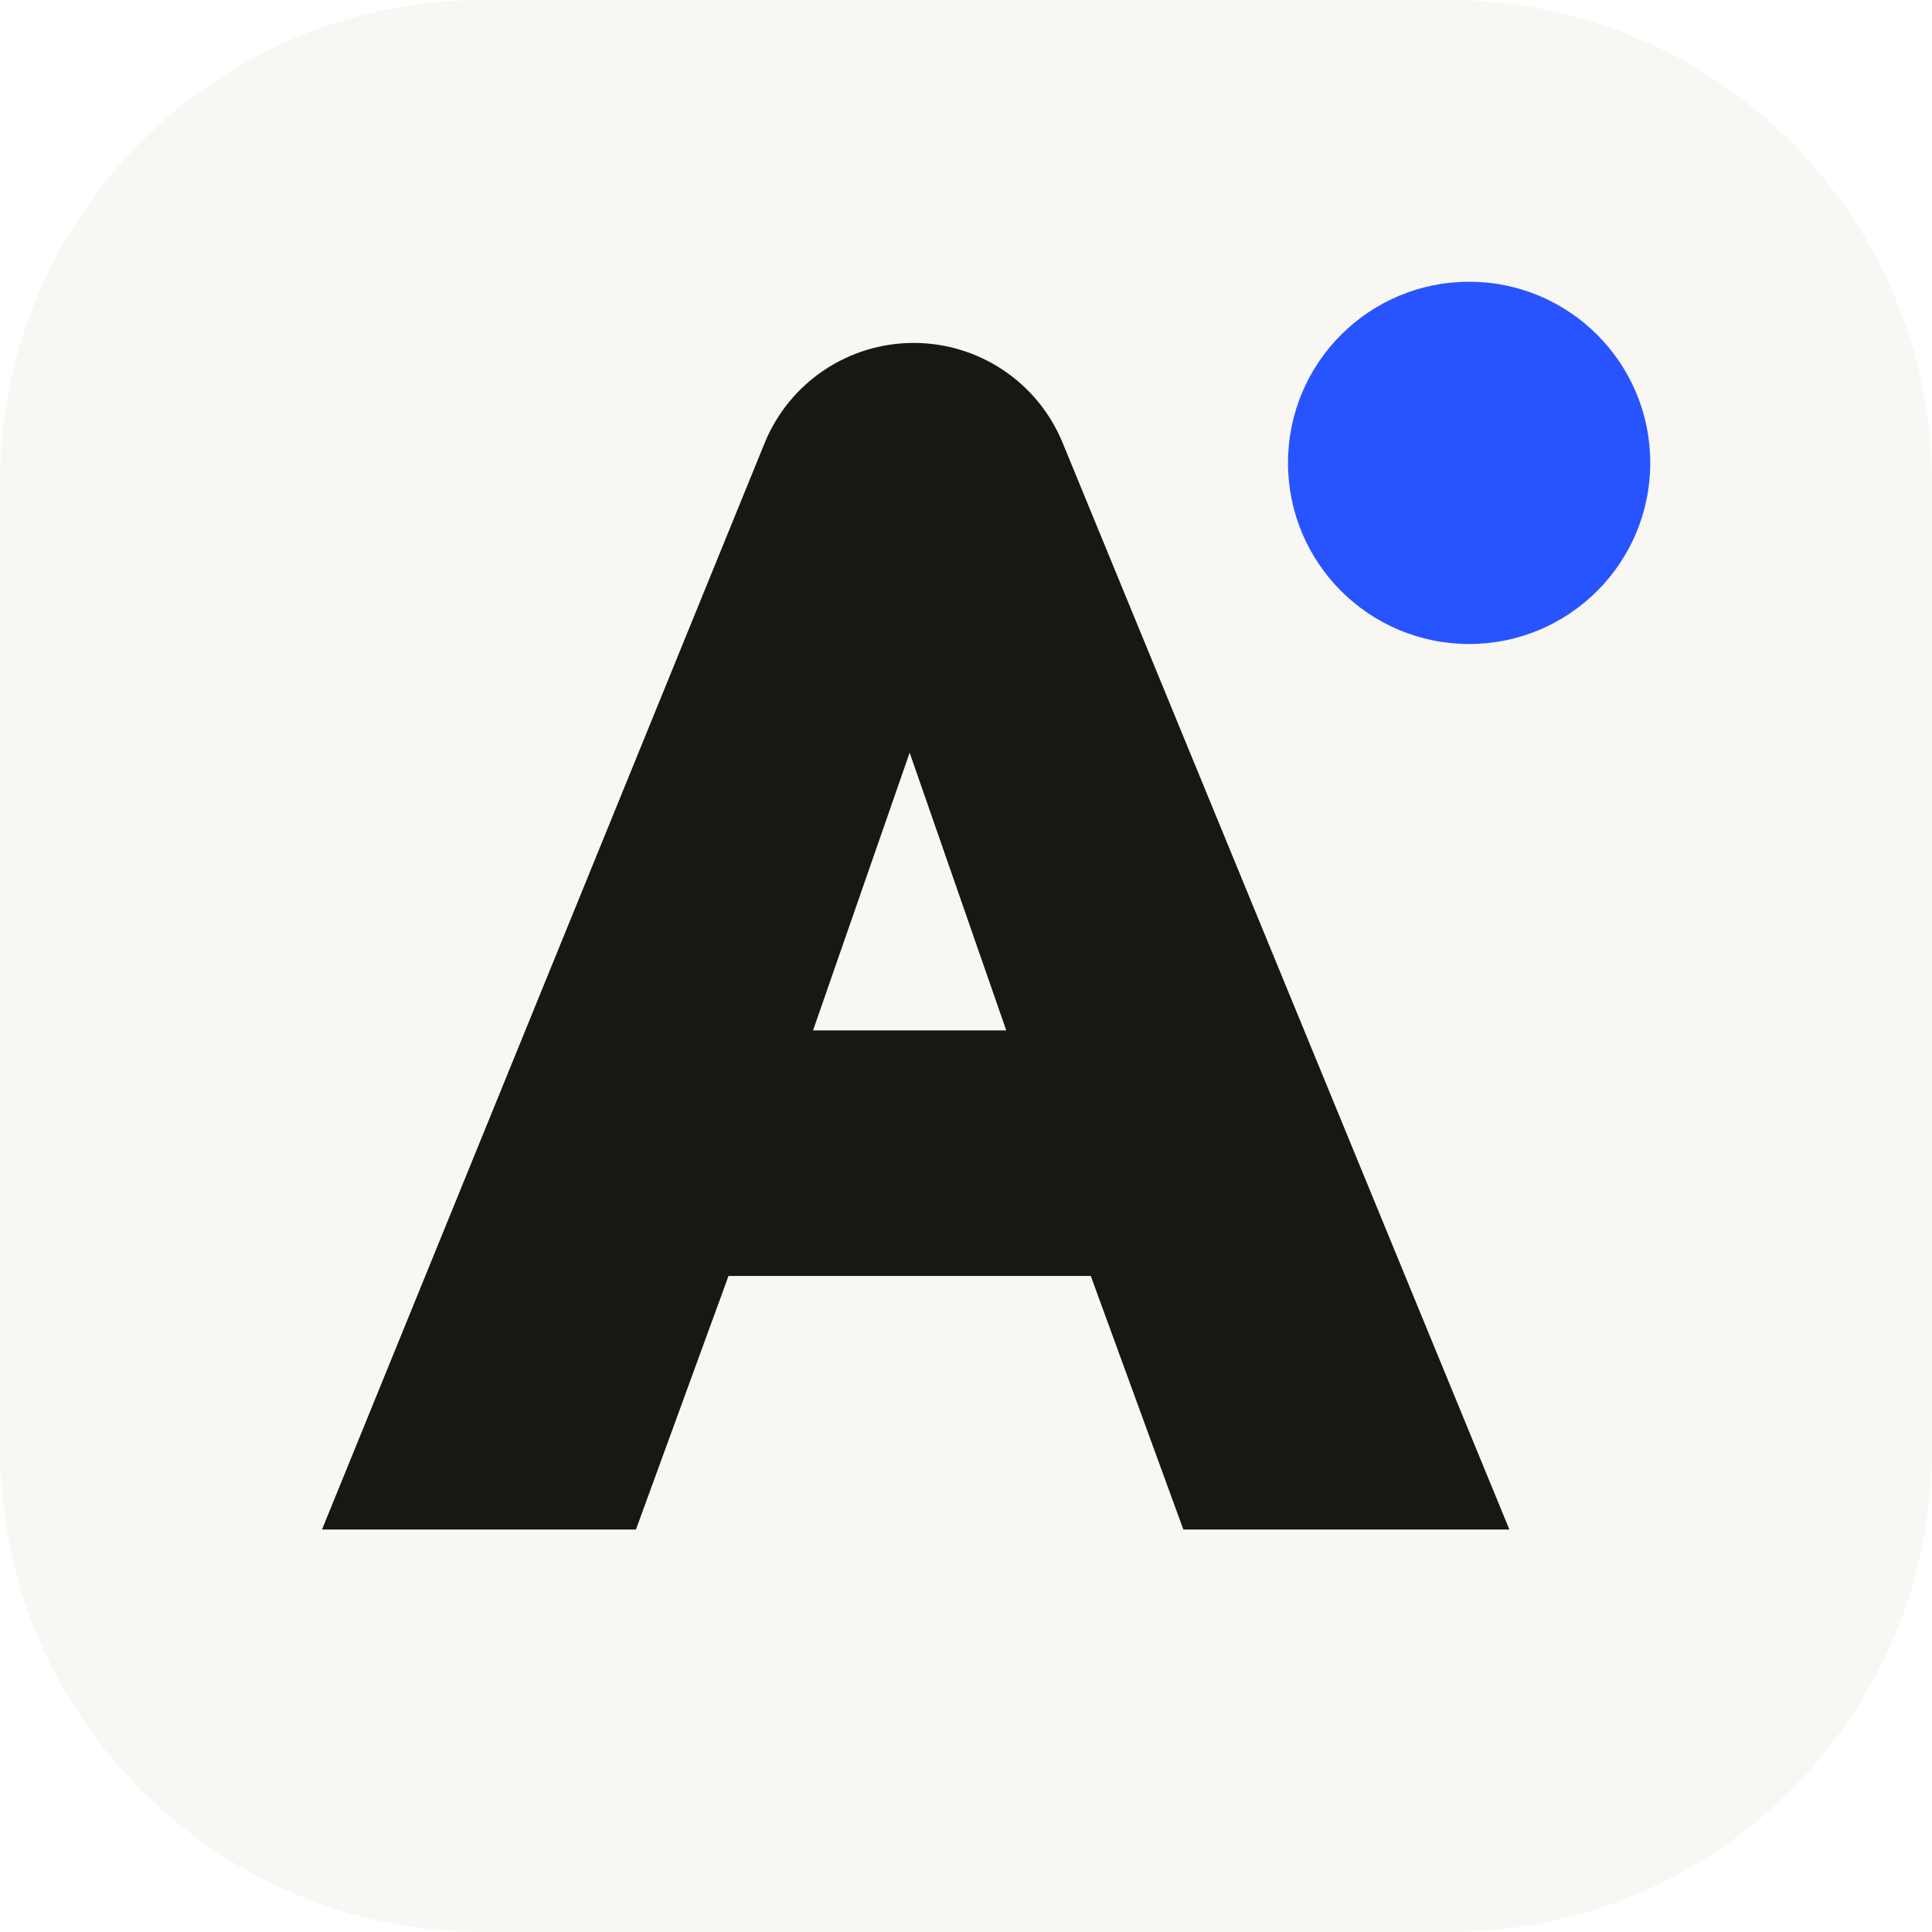
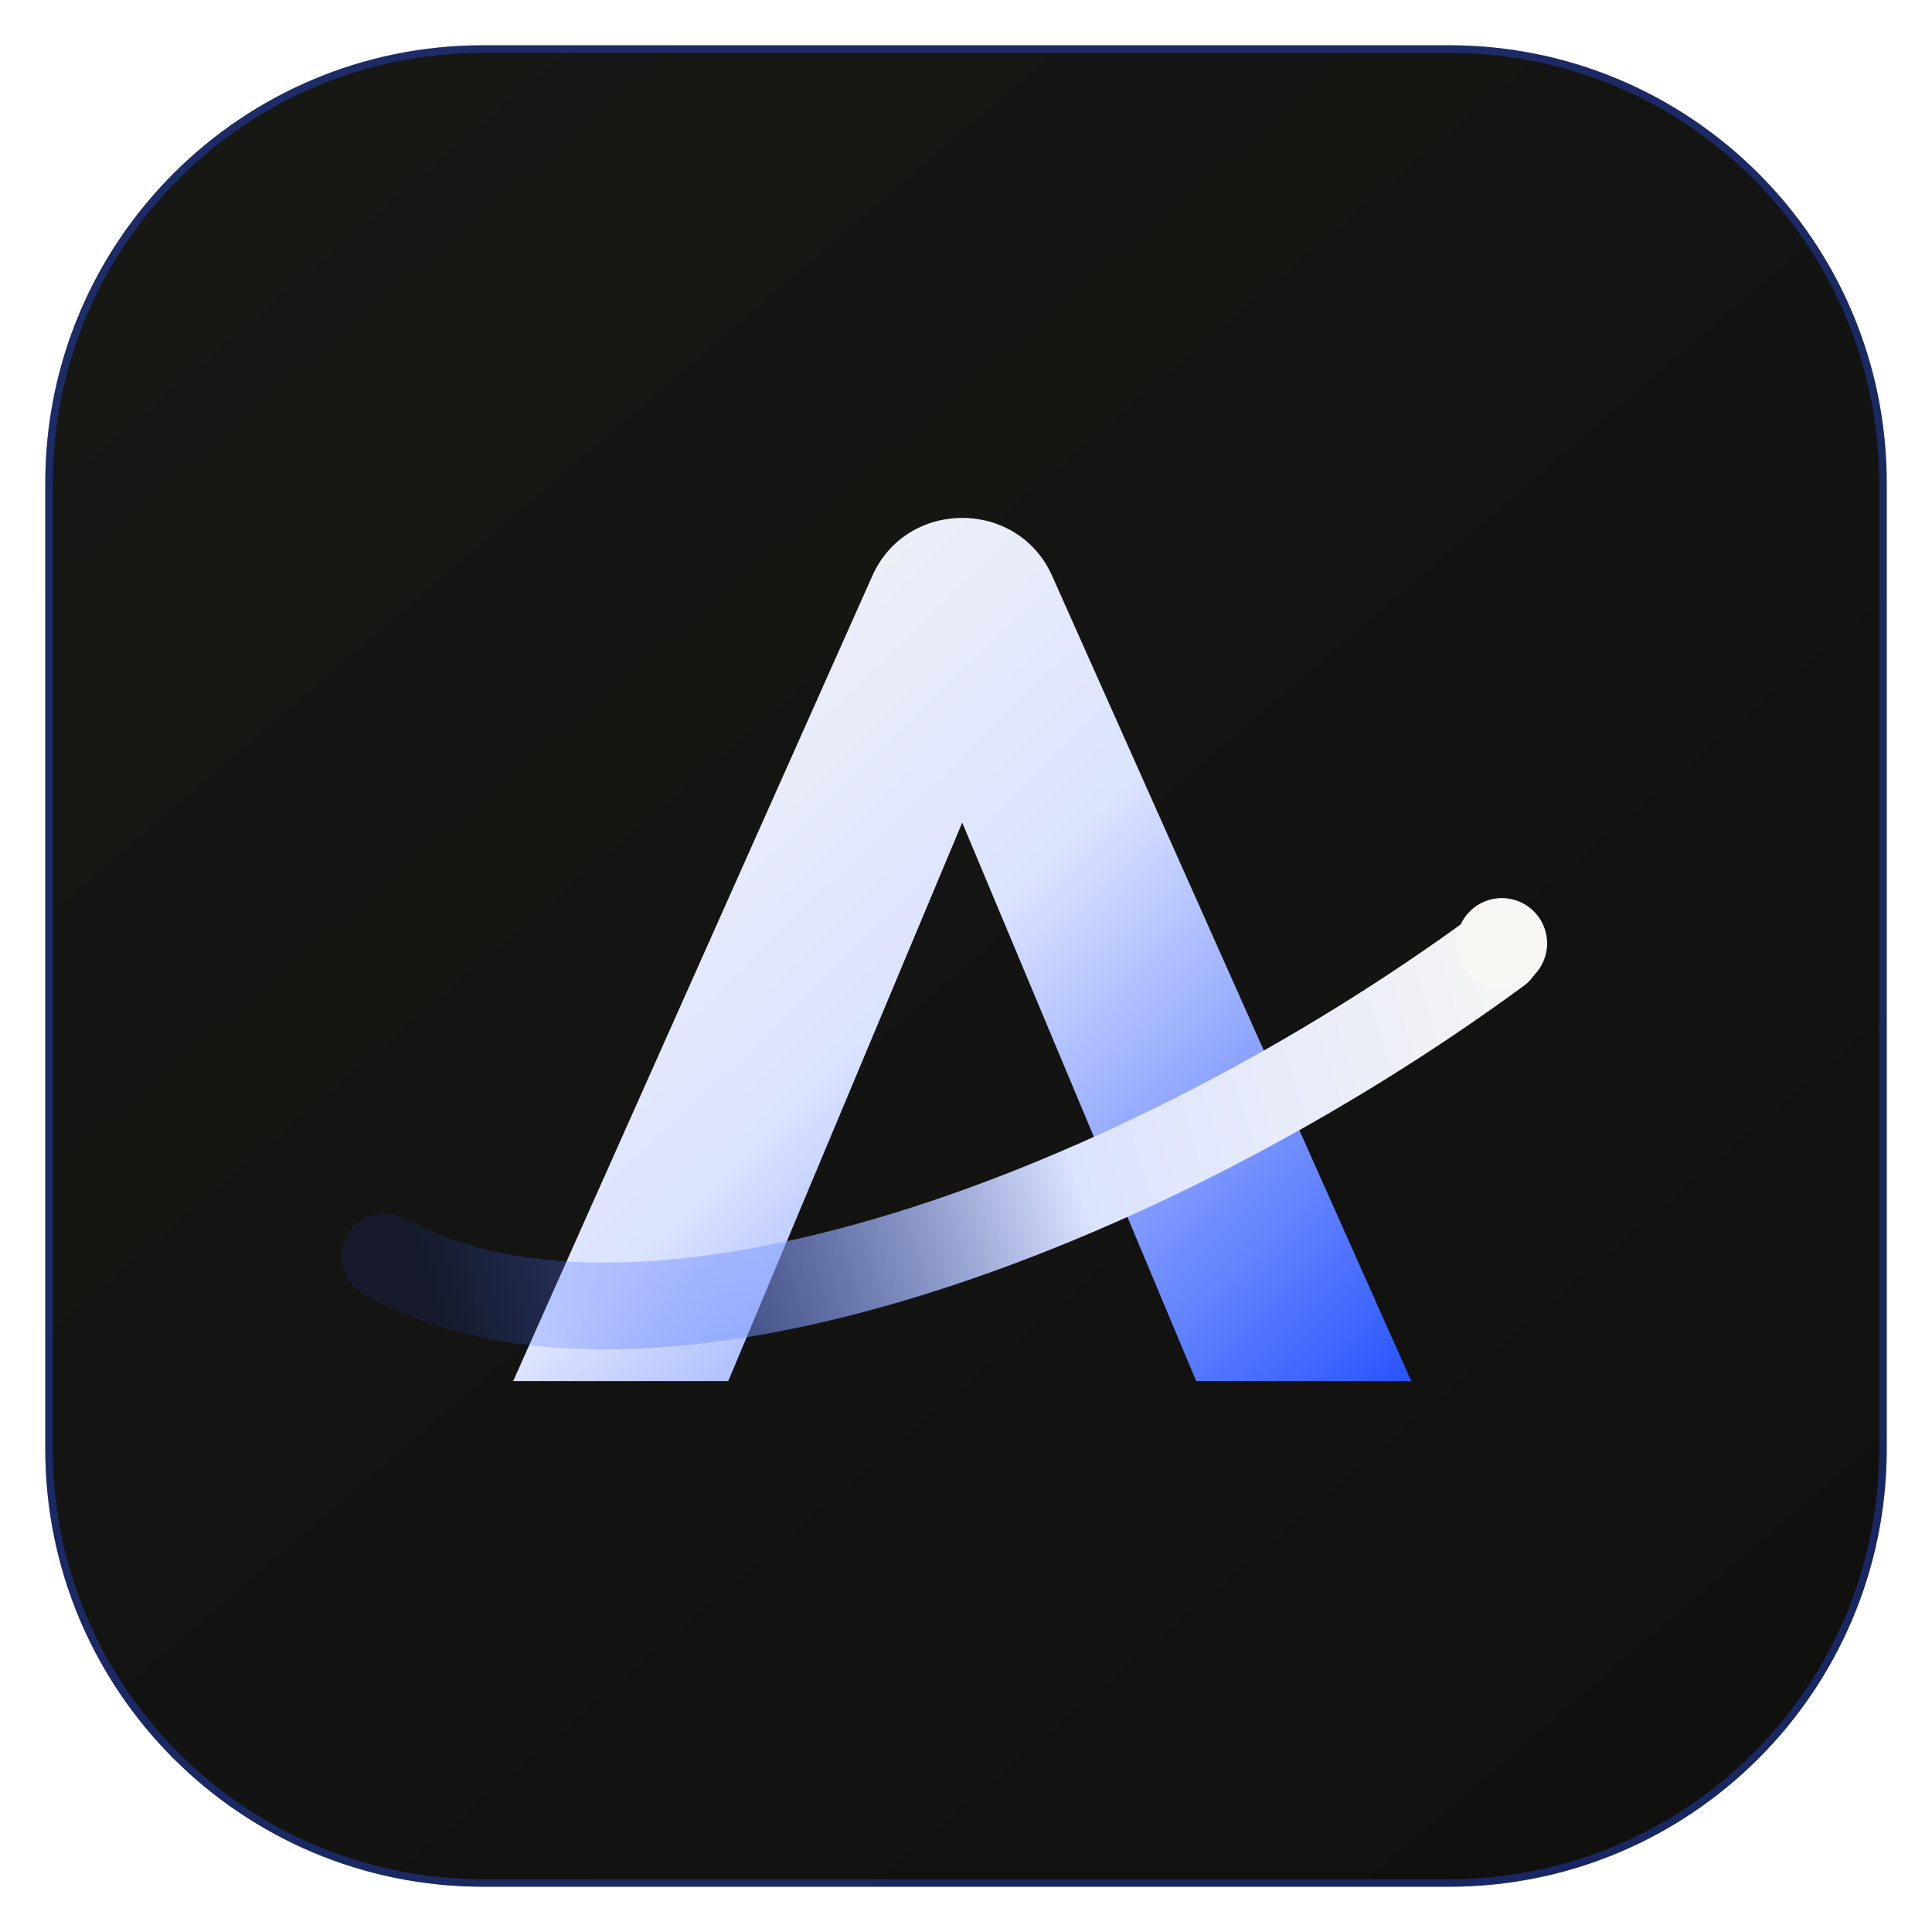
- <svg xmlns="http://www.w3.org/2000/svg" viewBox="0 0 48 48" fill="none">
-   <rect width="48" height="48" rx="12" fill="#f8f7f3" />
-   <path fill="#171714" fill-rule="evenodd" d="M8 38 19 11a4 4 0 0 1 7.4 0L37.5 38h-8.1l-2.3-6.3h-9L15.8 38H8Zm12.2-12.4H25l-2.4-6.9-2.4 6.9Z" clip-rule="evenodd" />
-   <circle cx="36.5" cy="11.5" r="4.5" fill="#2854ff" />
+ <svg xmlns="http://www.w3.org/2000/svg" width="512" height="512" viewBox="0 0 512 512" fill="none">
+   <defs>
+     <linearGradient id="tile" x1="64" y1="32" x2="448" y2="480" gradientUnits="userSpaceOnUse">
+       <stop stop-color="#171714" />
+       <stop offset="1" stop-color="#10100f" />
+     </linearGradient>
+     <linearGradient id="aurora" x1="148" y1="140" x2="370" y2="370" gradientUnits="userSpaceOnUse">
+       <stop stop-color="#f8f7f3" />
+       <stop offset="0.48" stop-color="#dce3ff" />
+       <stop offset="1" stop-color="#2854ff" />
+     </linearGradient>
+     <linearGradient id="orbit" x1="110" y1="330" x2="410" y2="238" gradientUnits="userSpaceOnUse">
+       <stop stop-color="#2854ff" stop-opacity="0.1" />
+       <stop offset="0.55" stop-color="#dce3ff" />
+       <stop offset="1" stop-color="#f8f7f3" />
+     </linearGradient>
+   </defs>
+   <rect x="12" y="12" width="488" height="488" rx="116" fill="url(#tile)" />
+   <rect x="13" y="13" width="486" height="486" rx="115" stroke="#2854ff" stroke-opacity="0.35" stroke-width="2" />
+   <path d="M136 366 231 153C240 132 270 132 279 153L374 366H317L255 218 193 366Z" fill="url(#aurora)" />
+   <path d="M102 333C170 371 303 321 397 252" stroke="url(#orbit)" stroke-width="23" stroke-linecap="round" />
+   <circle cx="398" cy="250" r="12" fill="#f8f7f3" />
</svg>
